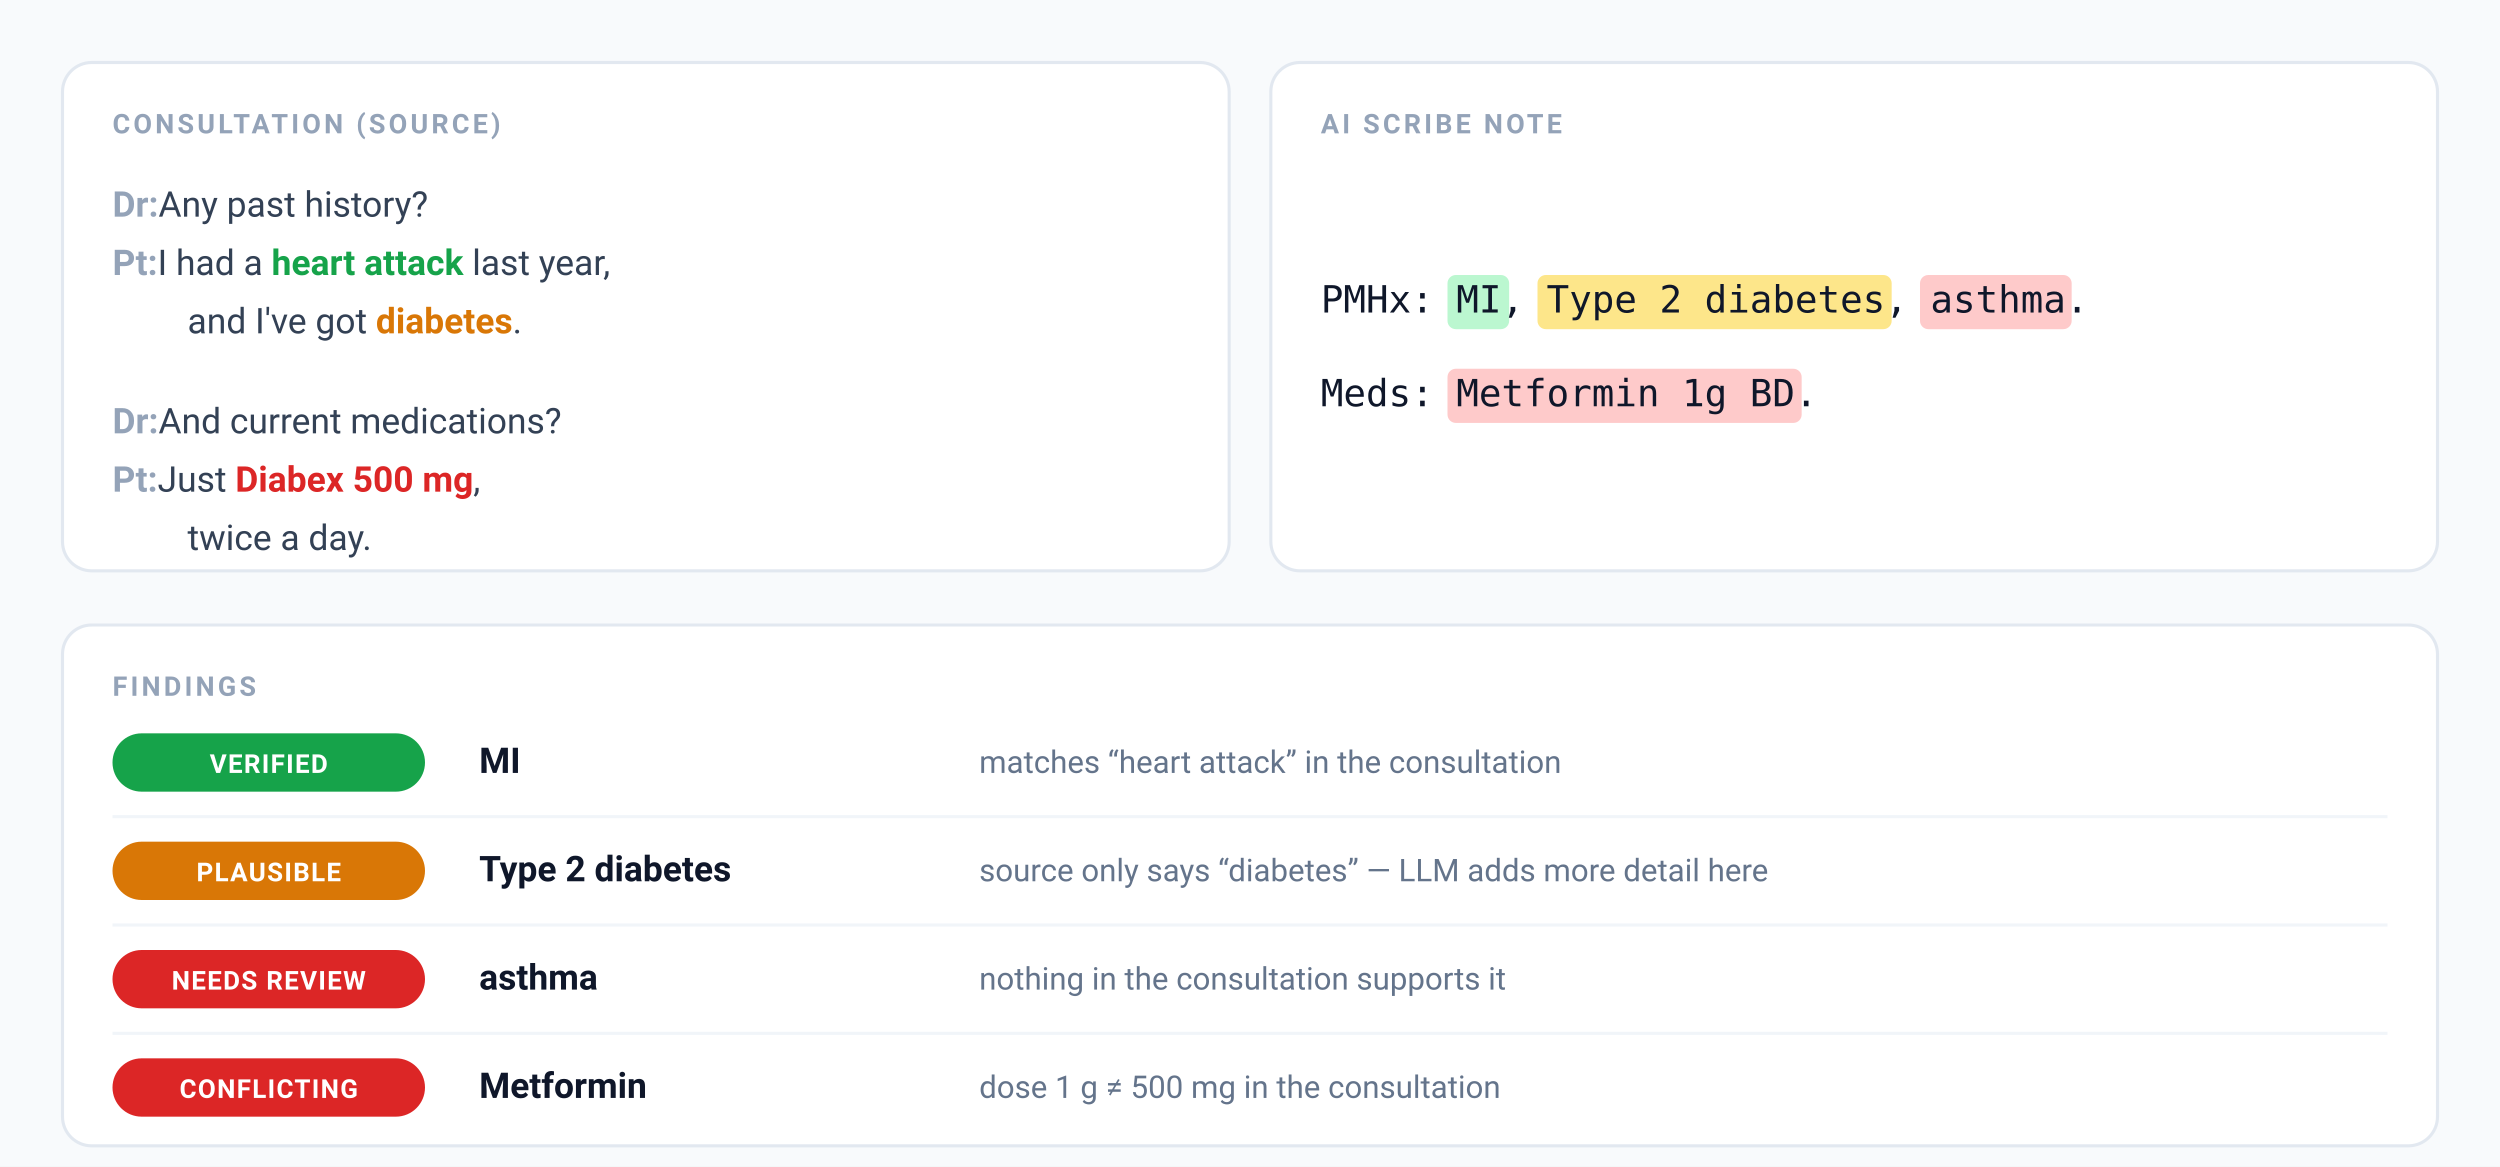
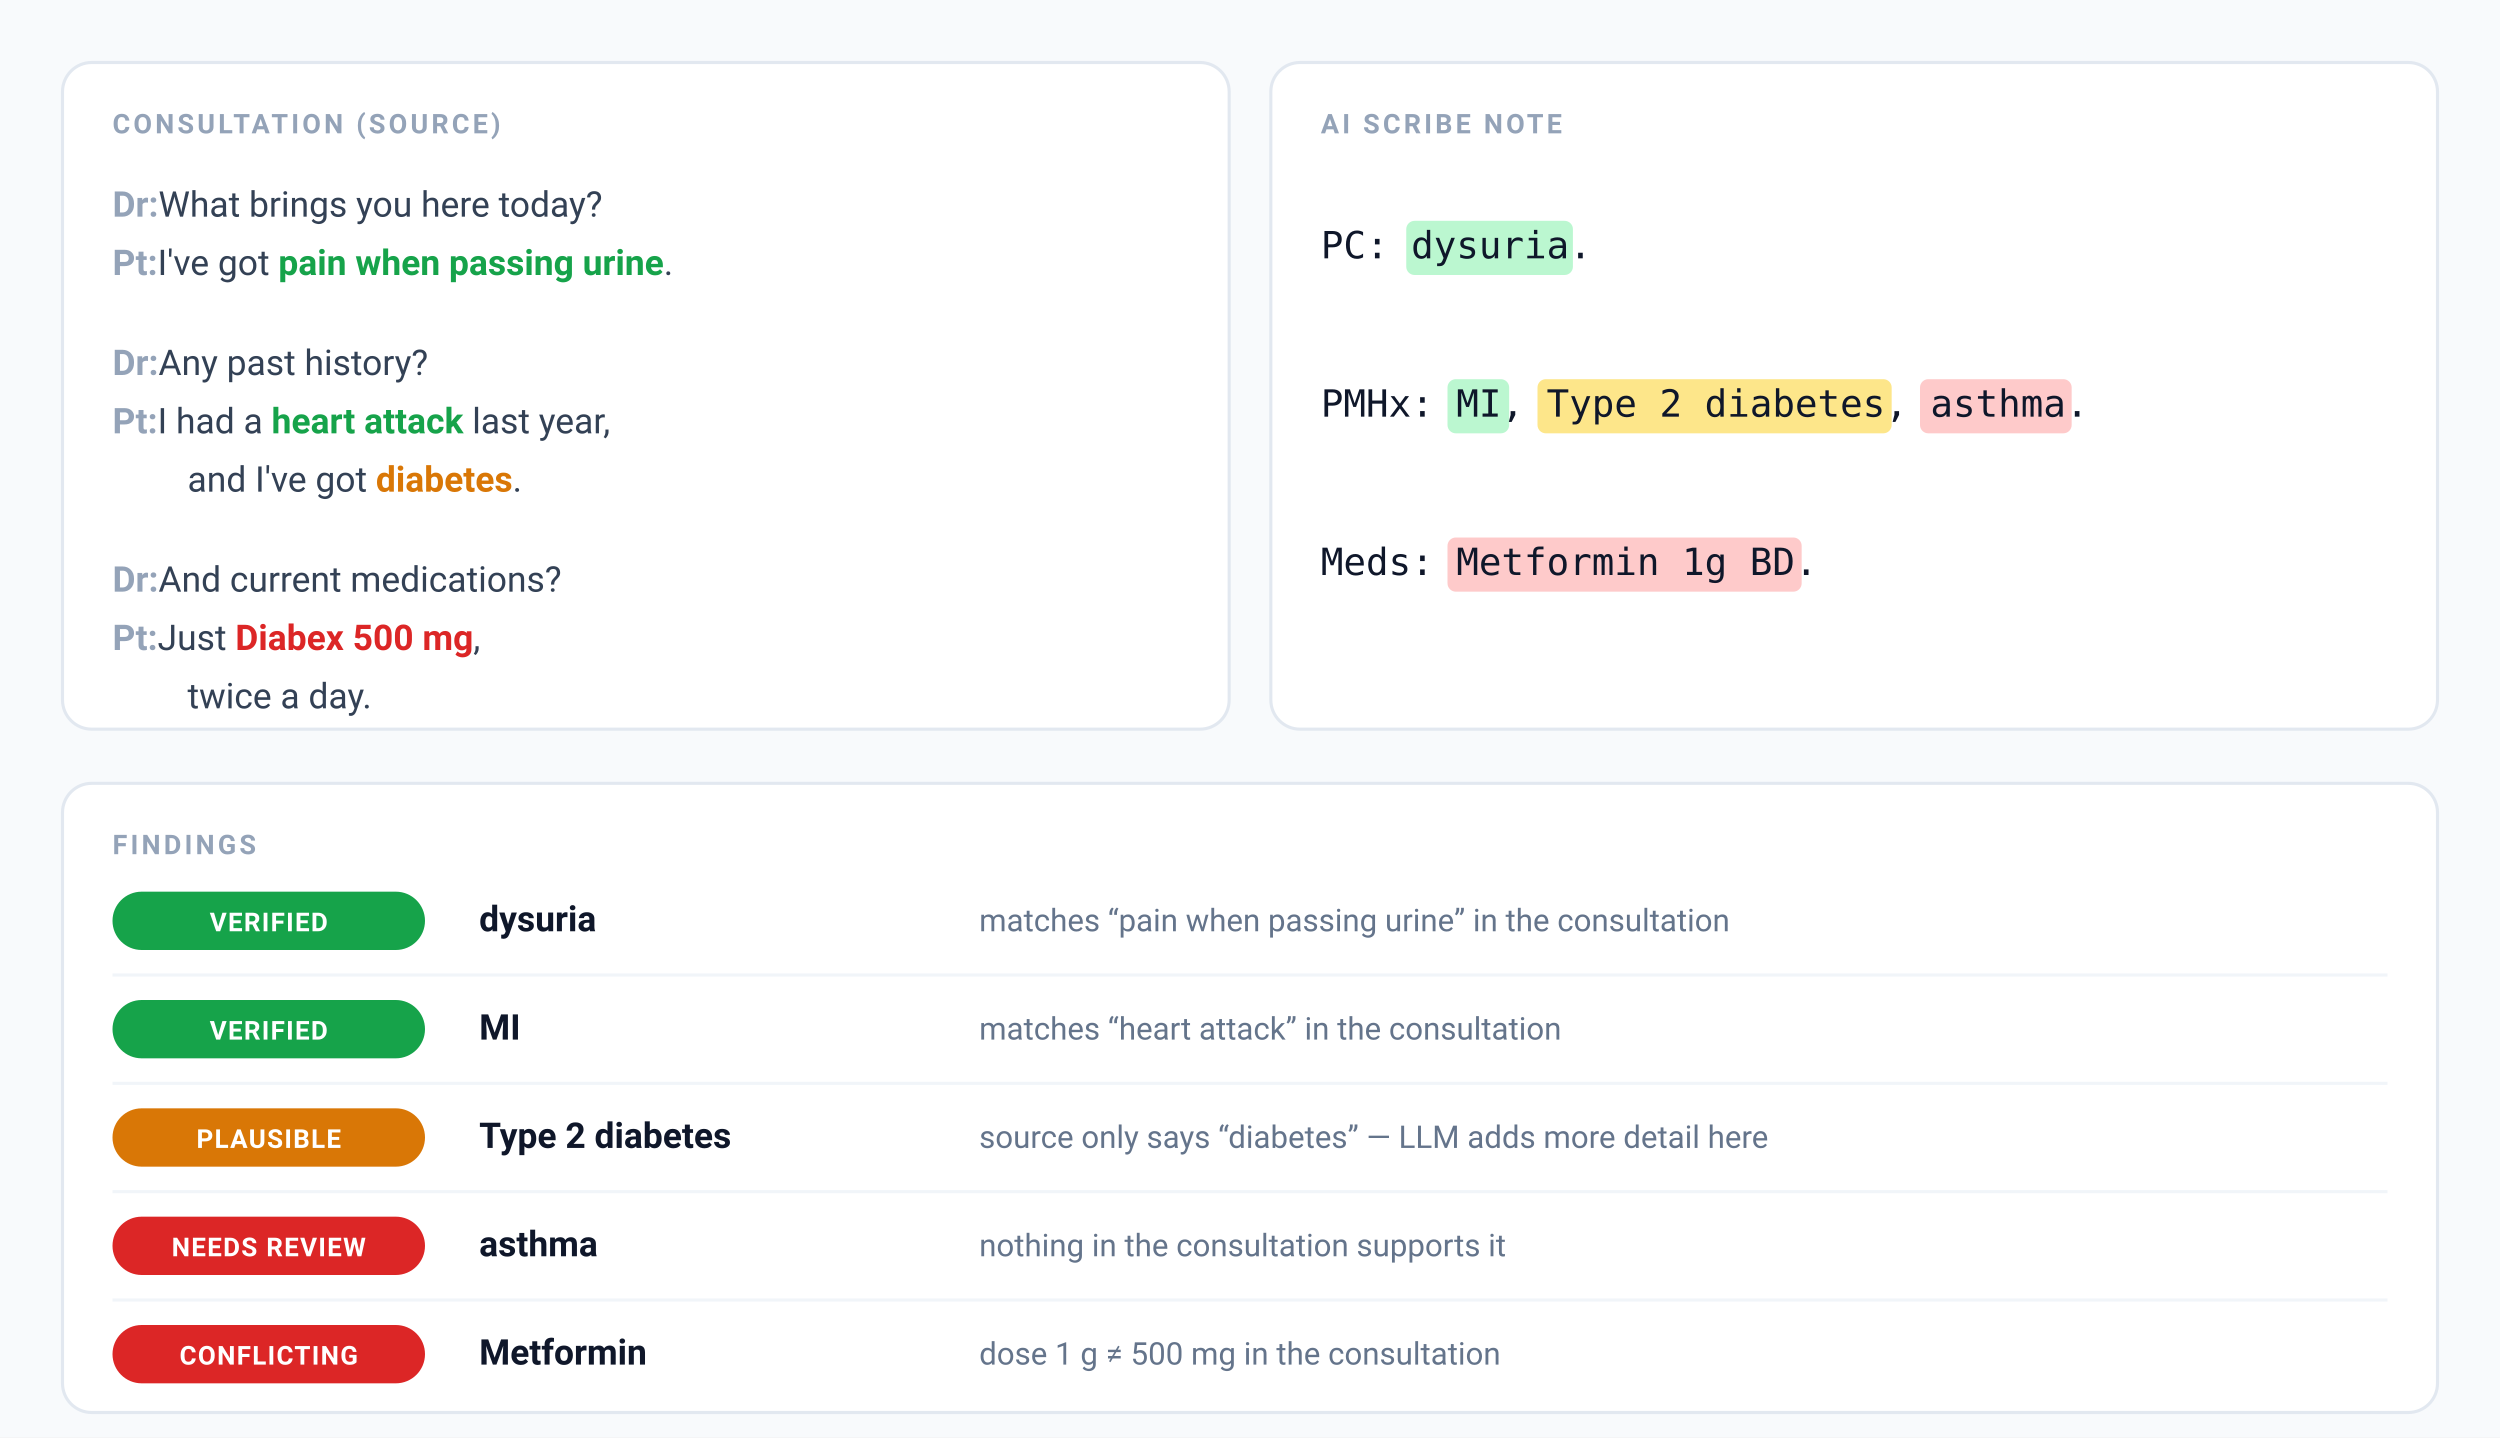
- <svg xmlns="http://www.w3.org/2000/svg" viewBox="0 0 1200 560" width="1200" height="560" role="img" aria-label="An AI scribe note with matches highlighted against the consultation, and a findings list grading each: MI verified, Type 2 diabetes plausible, asthma needs review, metformin dose conflicting.">
+ <svg xmlns="http://www.w3.org/2000/svg" viewBox="0 0 1200 690" width="1200" height="690" role="img" aria-label="An AI scribe note with matches highlighted against the consultation, and a findings list grading each: dysuria verified, MI verified, Type 2 diabetes plausible, asthma needs review, metformin dose conflicting.">
  <style>
    text { font-family: -apple-system, "Segoe UI", Roboto, Helvetica, Arial, sans-serif; }
    .mono { font-family: "DejaVu Sans Mono", Menlo, Consolas, monospace; font-size: 18px; fill: #0f172a; }
    .lbl  { font-size: 13px; font-weight: 700; fill: #94a3b8; letter-spacing: 1.5px; }
    .spk  { font-size: 17px; font-weight: 600; fill: #94a3b8; }
    .say  { font-size: 17px; fill: #334155; }
    .pill { font-size: 12.5px; font-weight: 700; fill: #ffffff; letter-spacing: 0.6px; }
    .ent  { font-size: 17px; font-weight: 700; fill: #0f172a; }
    .why  { font-size: 15px; fill: #64748b; }
  </style>
-   <rect x="0" y="0" width="1200" height="560" fill="#f8fafc" />
-   <rect x="30" y="30" width="560" height="244" rx="14" fill="#ffffff" stroke="#e2e8f0" stroke-width="1.5" />
+   <rect x="0" y="0" width="1200" height="690" fill="#f8fafc" />
+   <rect x="30" y="30" width="560" height="320" rx="14" fill="#ffffff" stroke="#e2e8f0" stroke-width="1.5" />
  <text x="54" y="64" class="lbl">CONSULTATION (SOURCE)</text>
  <text x="54" y="104" class="say">
+     <tspan class="spk">Dr:  </tspan>What brings you here today?</text>
+   <text x="54" y="132" class="say">
+     <tspan class="spk">Pt:  </tspan>I've got <tspan fill="#16a34a" font-weight="600">pain when passing urine</tspan>.</text>
+   <text x="54" y="180" class="say">
    <tspan class="spk">Dr:  </tspan>Any past history?</text>
-   <text x="54" y="132" class="say">
+   <text x="54" y="208" class="say">
    <tspan class="spk">Pt:  </tspan>I had a <tspan fill="#16a34a" font-weight="600">heart attack</tspan> last year,</text>
-   <text x="90" y="160" class="say">and I've got <tspan fill="#d97706" font-weight="600">diabetes</tspan>.</text>
-   <text x="54" y="208" class="say">
+   <text x="90" y="236" class="say">and I've got <tspan fill="#d97706" font-weight="600">diabetes</tspan>.</text>
+   <text x="54" y="284" class="say">
    <tspan class="spk">Dr:  </tspan>And current medications?</text>
-   <text x="54" y="236" class="say">
+   <text x="54" y="312" class="say">
    <tspan class="spk">Pt:  </tspan>Just <tspan fill="#dc2626" font-weight="600">Diabex 500 mg</tspan>,</text>
-   <text x="90" y="264" class="say">twice a day.</text>
-   <rect x="610" y="30" width="560" height="244" rx="14" fill="#ffffff" stroke="#e2e8f0" stroke-width="1.5" />
+   <text x="90" y="340" class="say">twice a day.</text>
+   <rect x="610" y="30" width="560" height="320" rx="14" fill="#ffffff" stroke="#e2e8f0" stroke-width="1.5" />
  <text x="634" y="64" class="lbl">AI SCRIBE NOTE</text>
-   <rect x="694.8" y="132" width="29.6" height="26" rx="4" fill="#bbf7d0" />
-   <rect x="738" y="132" width="170" height="26" rx="4" fill="#fde68a" />
-   <rect x="921.6" y="132" width="72.8" height="26" rx="4" fill="#fecaca" />
-   <rect x="694.8" y="177" width="170" height="26" rx="4" fill="#fecaca" />
-   <text x="634" y="150" class="mono">PMHx: MI, Type 2 diabetes, asthma.</text>
-   <text x="634" y="195" class="mono">Meds: Metformin 1g BD.</text>
-   <rect x="30" y="300" width="1140" height="250" rx="14" fill="#ffffff" stroke="#e2e8f0" stroke-width="1.5" />
-   <text x="54" y="334" class="lbl">FINDINGS</text>
-   <rect x="54" y="352" width="150" height="28" rx="14" fill="#16a34a" />
-   <text x="129" y="371" class="pill" text-anchor="middle">VERIFIED</text>
-   <text x="230" y="371" class="ent">MI</text>
-   <text x="470" y="371" class="why">matches “heart attack” in the consultation</text>
-   <line x1="54" y1="392" x2="1146" y2="392" stroke="#f1f5f9" stroke-width="1.5" />
-   <rect x="54" y="404" width="150" height="28" rx="14" fill="#d97706" />
-   <text x="129" y="423" class="pill" text-anchor="middle">PLAUSIBLE</text>
-   <text x="230" y="423" class="ent">Type 2 diabetes</text>
-   <text x="470" y="423" class="why">source only says “diabetes” — LLM adds more detail here</text>
-   <line x1="54" y1="444" x2="1146" y2="444" stroke="#f1f5f9" stroke-width="1.5" />
-   <rect x="54" y="456" width="150" height="28" rx="14" fill="#dc2626" />
-   <text x="129" y="475" class="pill" text-anchor="middle">NEEDS REVIEW</text>
-   <text x="230" y="475" class="ent">asthma</text>
-   <text x="470" y="475" class="why">nothing in the consultation supports it</text>
-   <line x1="54" y1="496" x2="1146" y2="496" stroke="#f1f5f9" stroke-width="1.5" />
-   <rect x="54" y="508" width="150" height="28" rx="14" fill="#dc2626" />
-   <text x="129" y="527" class="pill" text-anchor="middle">CONFLICTING</text>
-   <text x="230" y="527" class="ent">Metformin</text>
-   <text x="470" y="527" class="why">dose 1 g ≠ 500 mg in the consultation</text>
+   <rect x="675" y="106" width="80" height="26" rx="4" fill="#bbf7d0" />
+   <text x="634" y="124" class="mono">PC: <tspan id="n_dys">dysuria</tspan>.</text>
+   <rect x="694.8" y="182" width="29.6" height="26" rx="4" fill="#bbf7d0" />
+   <rect x="738" y="182" width="170" height="26" rx="4" fill="#fde68a" />
+   <rect x="921.6" y="182" width="72.8" height="26" rx="4" fill="#fecaca" />
+   <rect x="694.8" y="258" width="170" height="26" rx="4" fill="#fecaca" />
+   <text x="634" y="200" class="mono">PMHx: MI, Type 2 diabetes, asthma.</text>
+   <text x="634" y="276" class="mono">Meds: Metformin 1g BD.</text>
+   <rect x="30" y="376" width="1140" height="302" rx="14" fill="#ffffff" stroke="#e2e8f0" stroke-width="1.5" />
+   <text x="54" y="410" class="lbl">FINDINGS</text>
+   <rect x="54" y="428" width="150" height="28" rx="14" fill="#16a34a" />
+   <text x="129" y="447" class="pill" text-anchor="middle">VERIFIED</text>
+   <text x="230" y="447" class="ent">dysuria</text>
+   <text x="470" y="447" class="why">matches “pain when passing urine” in the consultation</text>
+   <line x1="54" y1="468" x2="1146" y2="468" stroke="#f1f5f9" stroke-width="1.5" />
+   <rect x="54" y="480" width="150" height="28" rx="14" fill="#16a34a" />
+   <text x="129" y="499" class="pill" text-anchor="middle">VERIFIED</text>
+   <text x="230" y="499" class="ent">MI</text>
+   <text x="470" y="499" class="why">matches “heart attack” in the consultation</text>
+   <line x1="54" y1="520" x2="1146" y2="520" stroke="#f1f5f9" stroke-width="1.5" />
+   <rect x="54" y="532" width="150" height="28" rx="14" fill="#d97706" />
+   <text x="129" y="551" class="pill" text-anchor="middle">PLAUSIBLE</text>
+   <text x="230" y="551" class="ent">Type 2 diabetes</text>
+   <text x="470" y="551" class="why">source only says “diabetes” — LLM adds more detail here</text>
+   <line x1="54" y1="572" x2="1146" y2="572" stroke="#f1f5f9" stroke-width="1.5" />
+   <rect x="54" y="584" width="150" height="28" rx="14" fill="#dc2626" />
+   <text x="129" y="603" class="pill" text-anchor="middle">NEEDS REVIEW</text>
+   <text x="230" y="603" class="ent">asthma</text>
+   <text x="470" y="603" class="why">nothing in the consultation supports it</text>
+   <line x1="54" y1="624" x2="1146" y2="624" stroke="#f1f5f9" stroke-width="1.5" />
+   <rect x="54" y="636" width="150" height="28" rx="14" fill="#dc2626" />
+   <text x="129" y="655" class="pill" text-anchor="middle">CONFLICTING</text>
+   <text x="230" y="655" class="ent">Metformin</text>
+   <text x="470" y="655" class="why">dose 1 g ≠ 500 mg in the consultation</text>
</svg>
